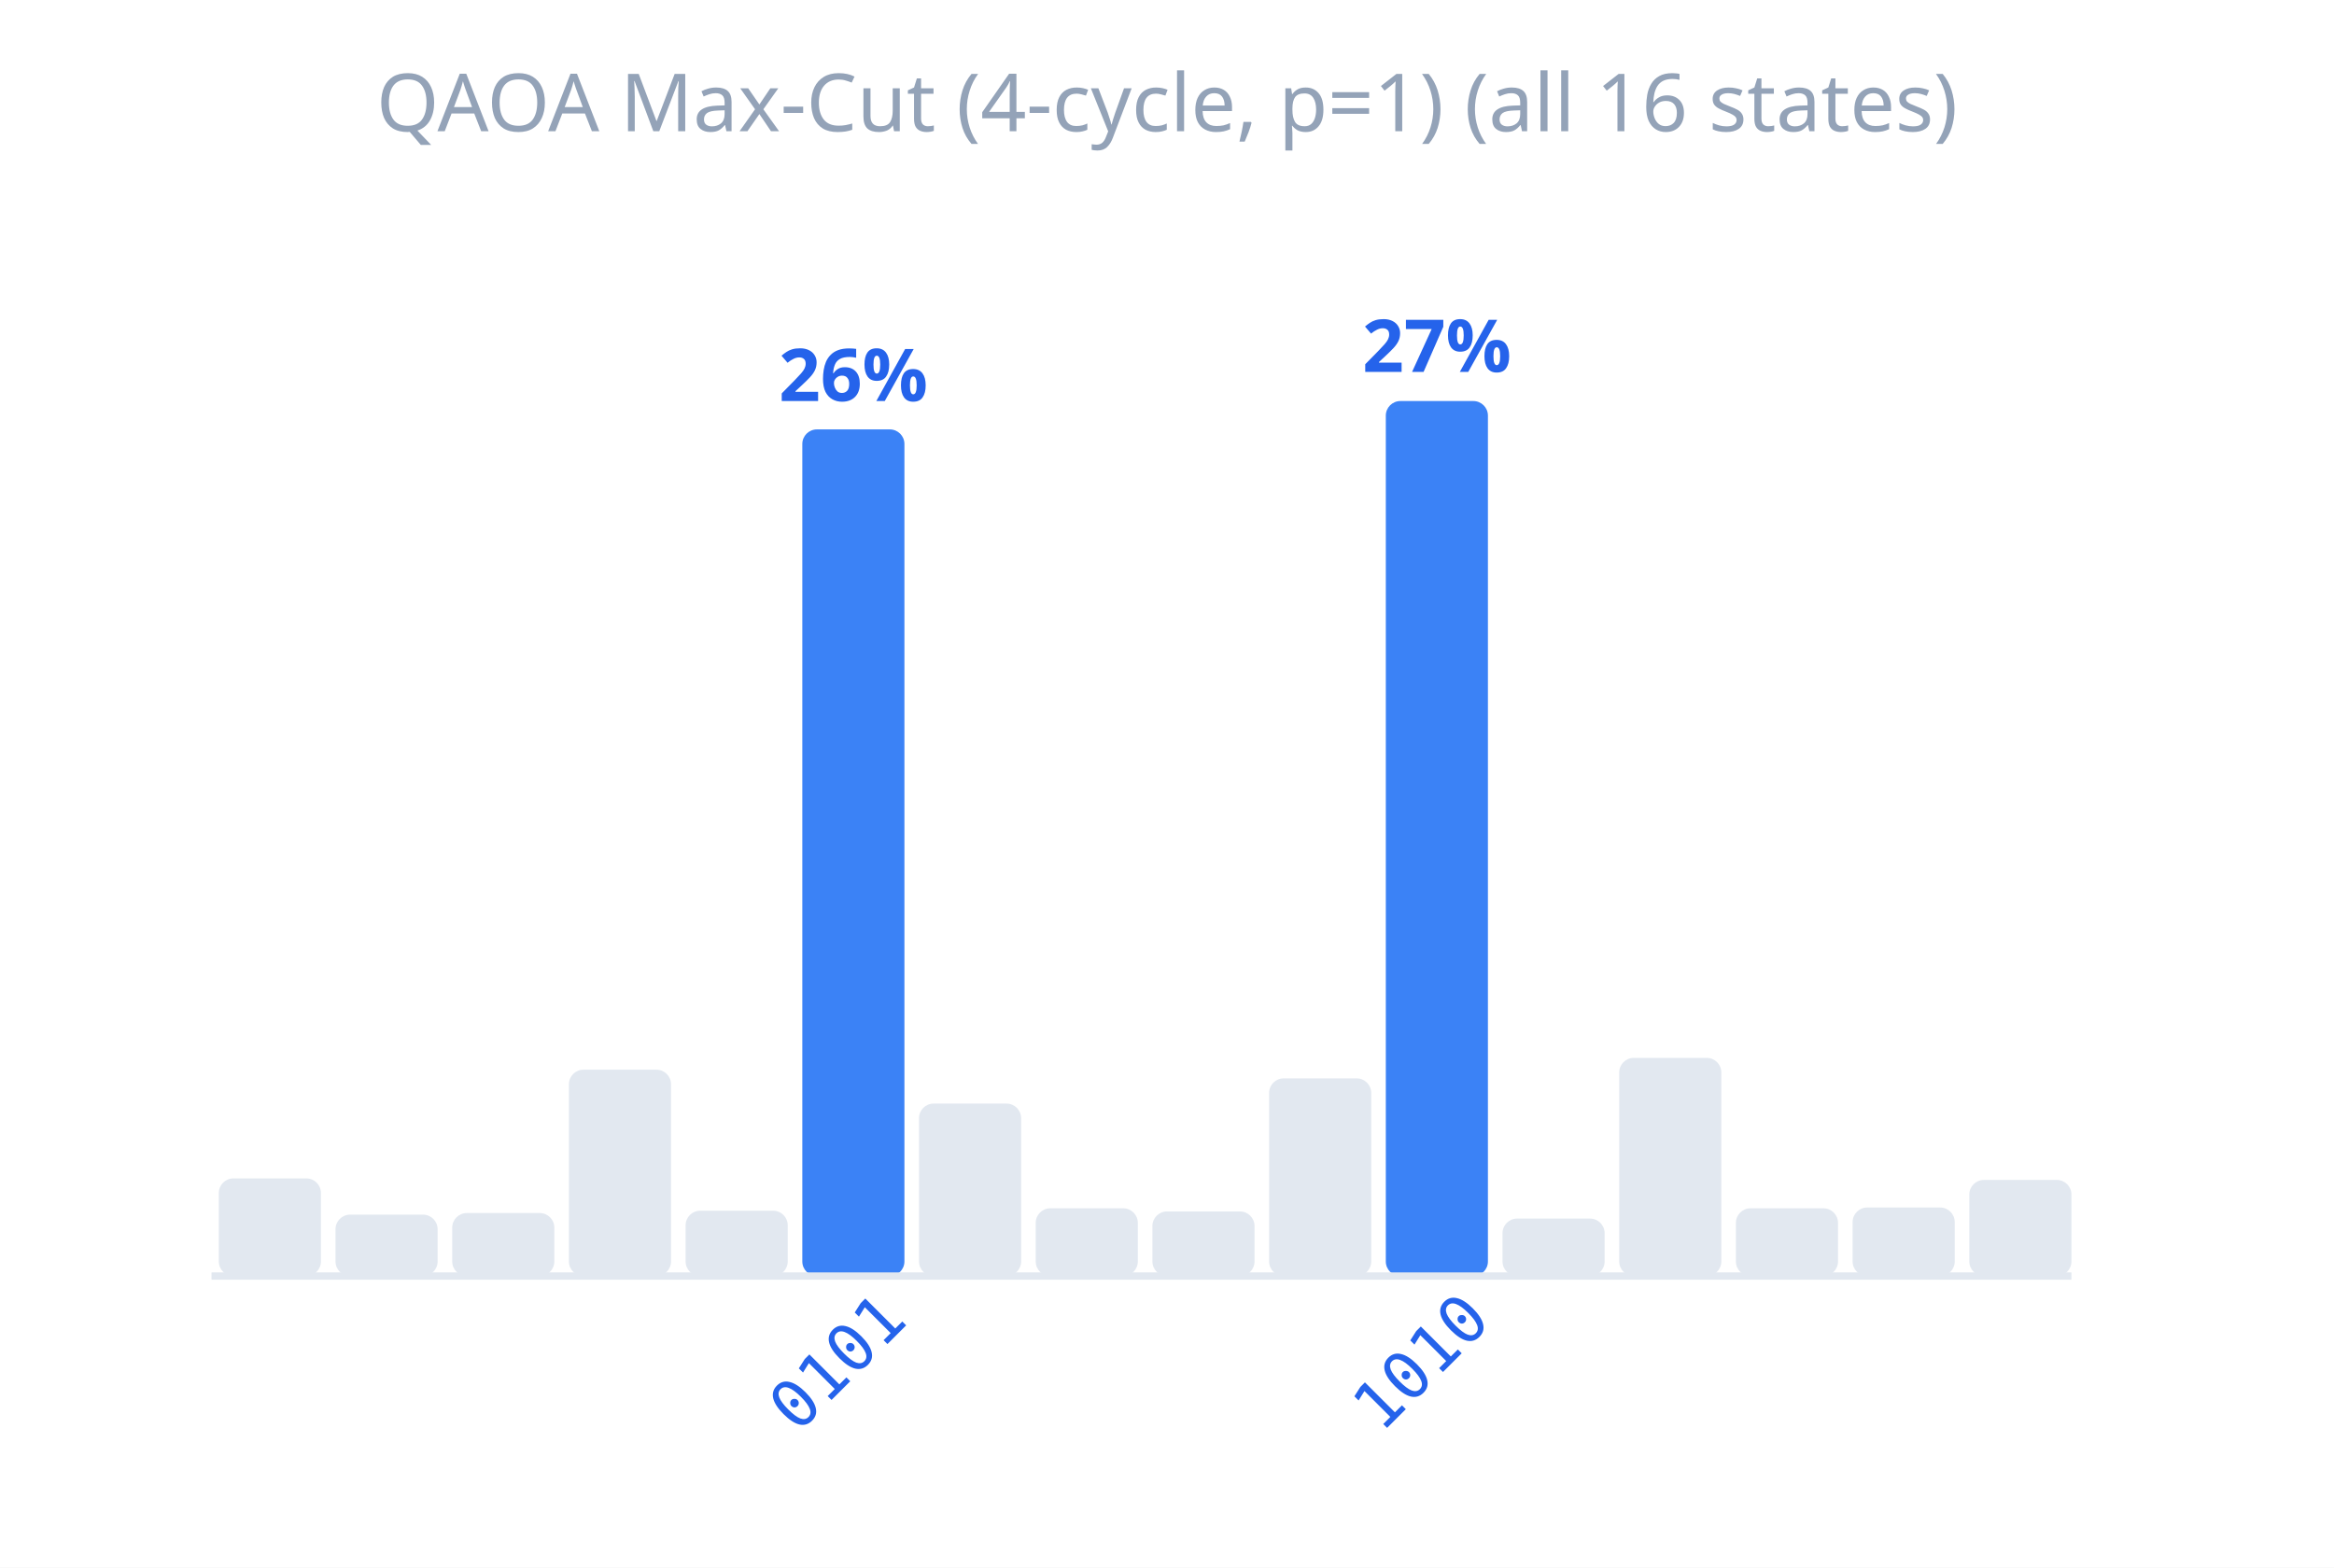
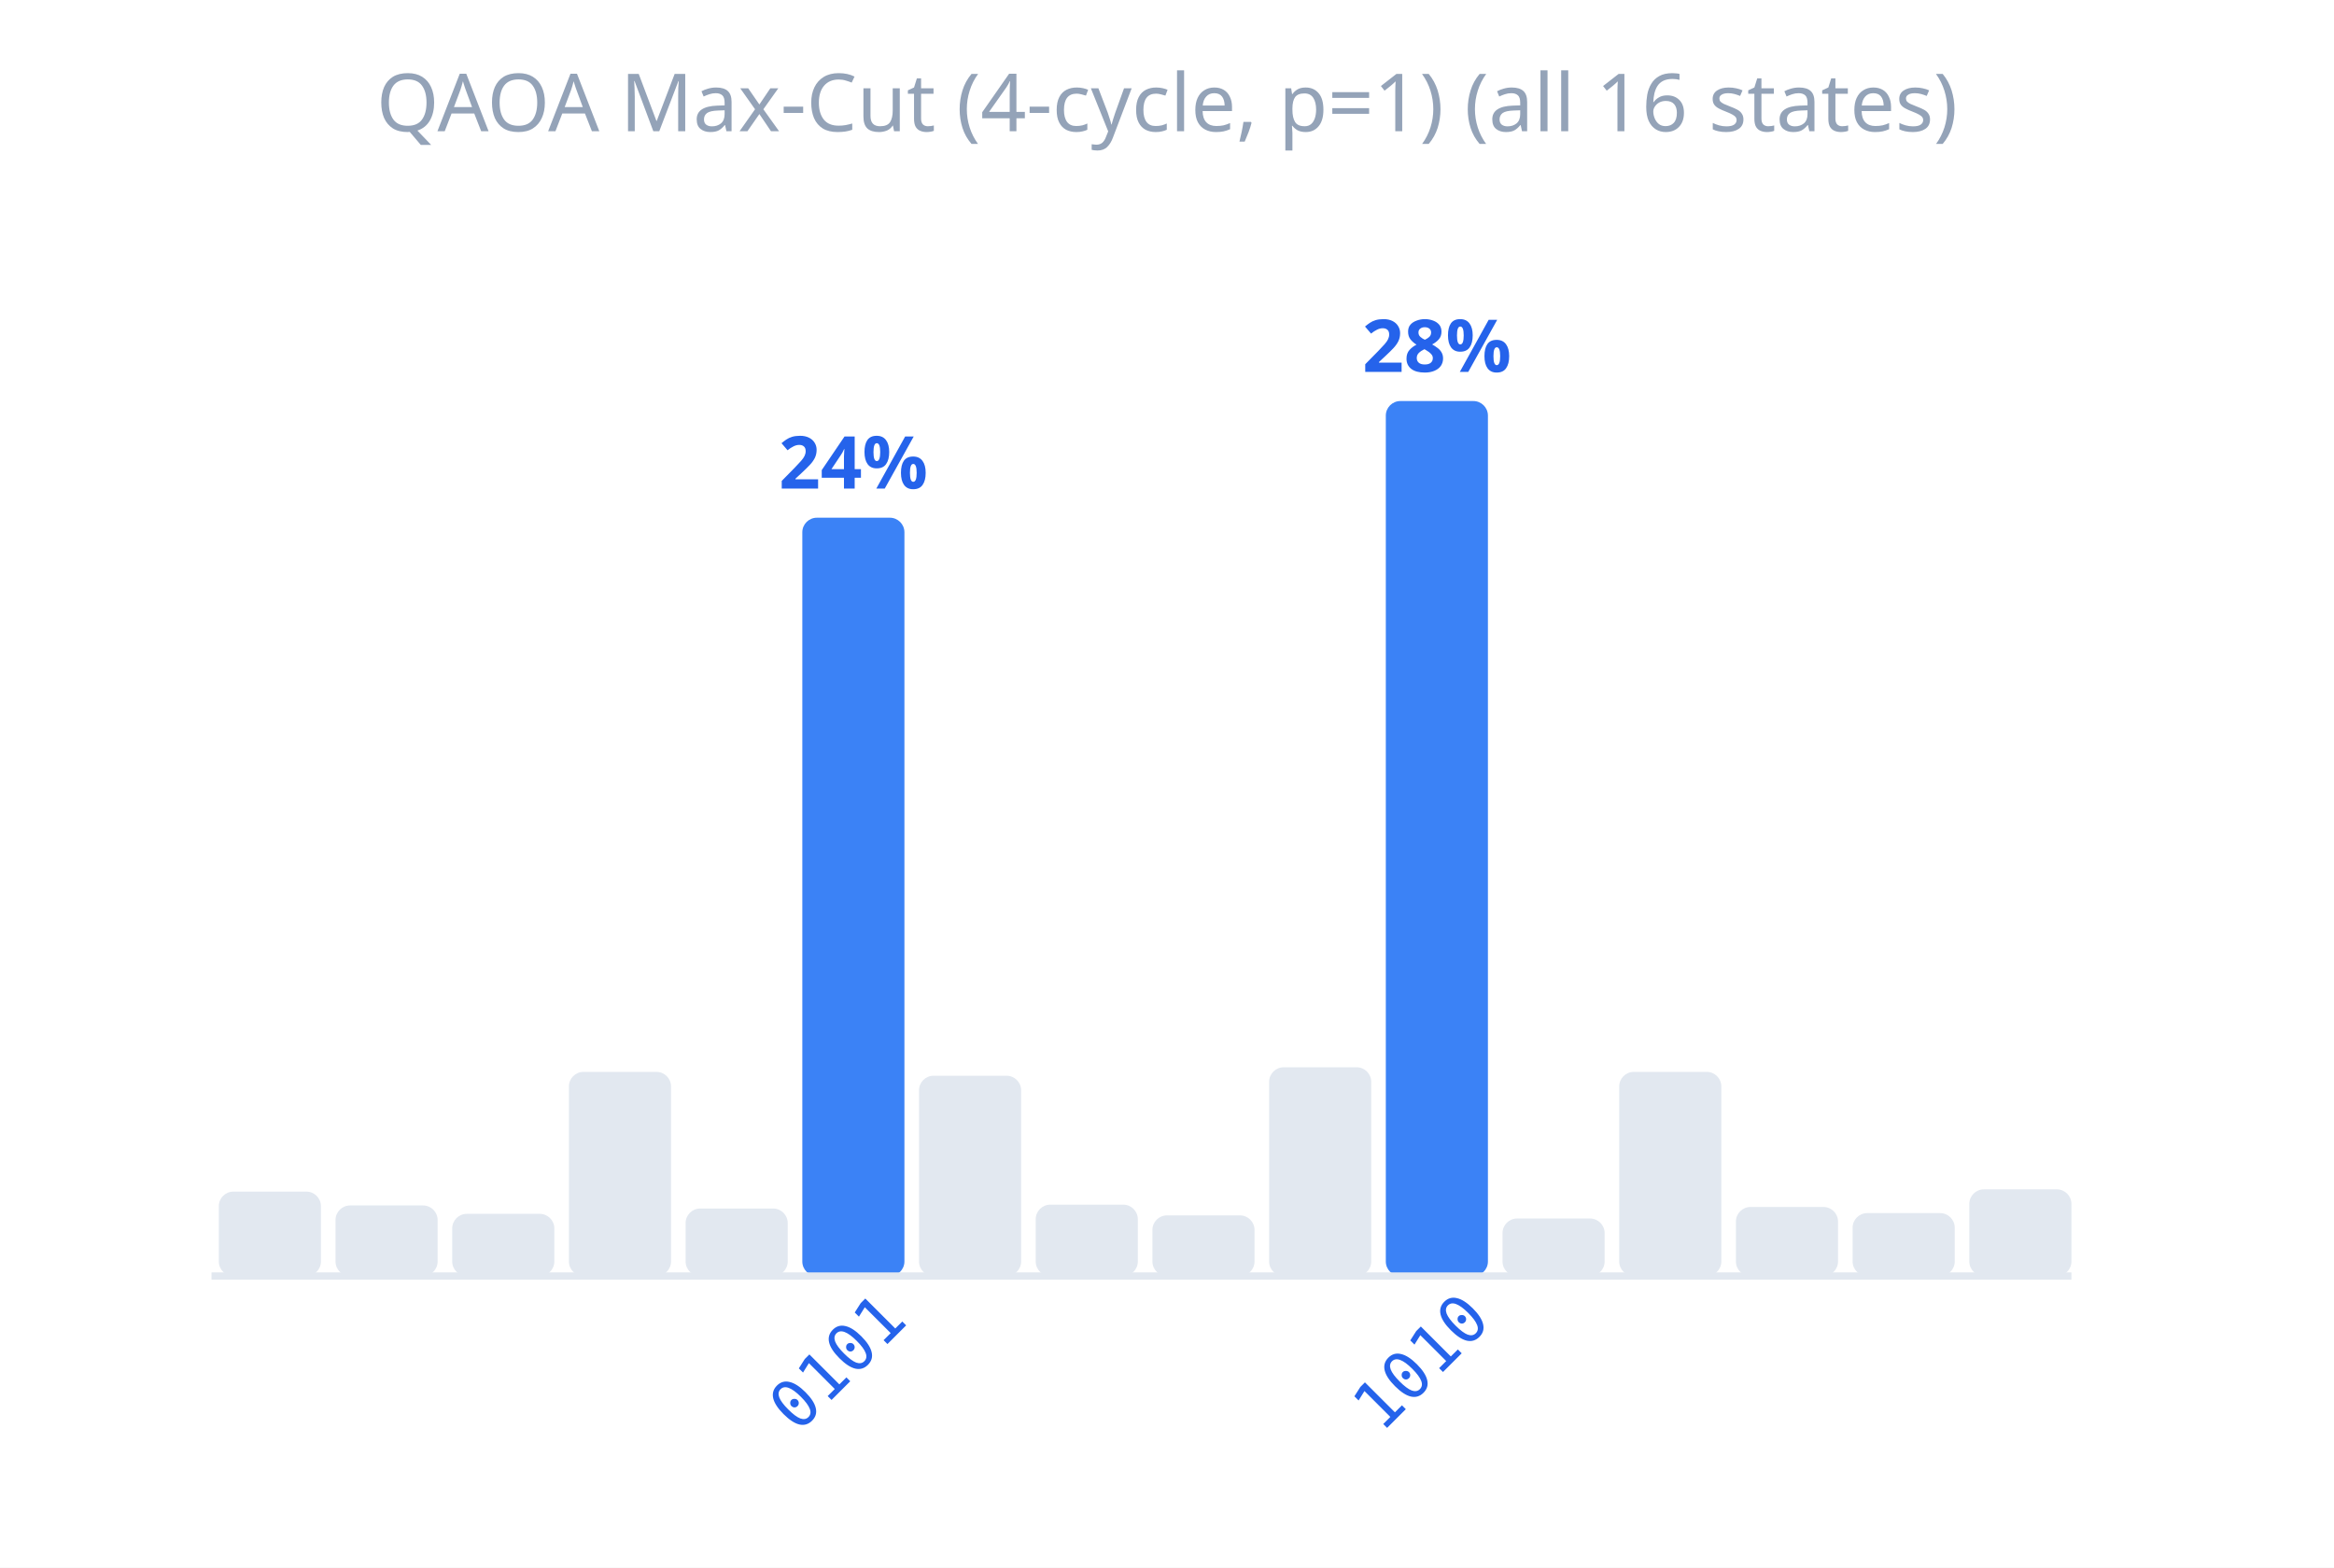
<svg xmlns="http://www.w3.org/2000/svg" width="320" height="215" viewBox="0 0 320 215">
  <rect width="320" height="215" fill="#fff" />
  <text x="160" y="18" text-anchor="middle" font-family="ui-sans-serif,sans-serif" font-size="11" fill="#94a3b8">QAOA Max-Cut (4-cycle, p=1) (all 16 states)</text>
-   <rect x="30" y="161.61" width="14" height="13.39" rx="2" fill="#e2e8f0" />
-   <rect x="46" y="166.58" width="14" height="8.42" rx="2" fill="#e2e8f0" />
-   <rect x="62" y="166.36" width="14" height="8.64" rx="2" fill="#e2e8f0" />
-   <rect x="78" y="146.70" width="14" height="28.30" rx="2" fill="#e2e8f0" />
-   <rect x="94" y="166.04" width="14" height="8.96" rx="2" fill="#e2e8f0" />
-   <rect x="110" y="58.89" width="14" height="116.11" rx="2" fill="#3b82f6" />
-   <text x="117" y="55" text-anchor="middle" font-family="ui-sans-serif,sans-serif" font-size="10" font-weight="600" fill="#2563eb">26%</text>
+   <rect x="30" y="163.42" width="14" height="11.58" rx="2" fill="#e2e8f0" />
+   <rect x="46" y="165.32" width="14" height="9.68" rx="2" fill="#e2e8f0" />
+   <rect x="62" y="166.47" width="14" height="8.53" rx="2" fill="#e2e8f0" />
+   <rect x="78" y="147.00" width="14" height="28.00" rx="2" fill="#e2e8f0" />
+   <rect x="94" y="165.74" width="14" height="9.26" rx="2" fill="#e2e8f0" />
+   <rect x="110" y="71.00" width="14" height="104.00" rx="2" fill="#3b82f6" />
+   <text x="117" y="67" text-anchor="middle" font-family="ui-sans-serif,sans-serif" font-size="10" font-weight="600" fill="#2563eb">24%</text>
  <text x="117" y="189" text-anchor="middle" font-family="ui-monospace,monospace" font-size="9" fill="#2563eb" transform="rotate(-45 117 189)">0101</text>
-   <rect x="126" y="151.35" width="14" height="23.65" rx="2" fill="#e2e8f0" />
-   <rect x="142" y="165.71" width="14" height="9.29" rx="2" fill="#e2e8f0" />
-   <rect x="158" y="166.14" width="14" height="8.86" rx="2" fill="#e2e8f0" />
-   <rect x="174" y="147.89" width="14" height="27.11" rx="2" fill="#e2e8f0" />
+   <rect x="126" y="147.53" width="14" height="27.47" rx="2" fill="#e2e8f0" />
+   <rect x="142" y="165.21" width="14" height="9.79" rx="2" fill="#e2e8f0" />
+   <rect x="158" y="166.68" width="14" height="8.32" rx="2" fill="#e2e8f0" />
+   <rect x="174" y="146.37" width="14" height="28.63" rx="2" fill="#e2e8f0" />
  <rect x="190" y="55.00" width="14" height="120.00" rx="2" fill="#3b82f6" />
-   <text x="197" y="51" text-anchor="middle" font-family="ui-sans-serif,sans-serif" font-size="10" font-weight="600" fill="#2563eb">27%</text>
+   <text x="197" y="51" text-anchor="middle" font-family="ui-sans-serif,sans-serif" font-size="10" font-weight="600" fill="#2563eb">28%</text>
  <text x="197" y="189" text-anchor="middle" font-family="ui-monospace,monospace" font-size="9" fill="#2563eb" transform="rotate(-45 197 189)">1010</text>
-   <rect x="206" y="167.12" width="14" height="7.88" rx="2" fill="#e2e8f0" />
-   <rect x="222" y="145.08" width="14" height="29.92" rx="2" fill="#e2e8f0" />
-   <rect x="238" y="165.71" width="14" height="9.29" rx="2" fill="#e2e8f0" />
-   <rect x="254" y="165.60" width="14" height="9.40" rx="2" fill="#e2e8f0" />
-   <rect x="270" y="161.82" width="14" height="13.18" rx="2" fill="#e2e8f0" />
+   <rect x="206" y="167.11" width="14" height="7.89" rx="2" fill="#e2e8f0" />
+   <rect x="222" y="147.00" width="14" height="28.00" rx="2" fill="#e2e8f0" />
+   <rect x="238" y="165.53" width="14" height="9.47" rx="2" fill="#e2e8f0" />
+   <rect x="254" y="166.37" width="14" height="8.63" rx="2" fill="#e2e8f0" />
+   <rect x="270" y="163.11" width="14" height="11.89" rx="2" fill="#e2e8f0" />
  <line x1="29" y1="175" x2="284" y2="175" stroke="#e2e8f0" stroke-width="1" />
</svg>
